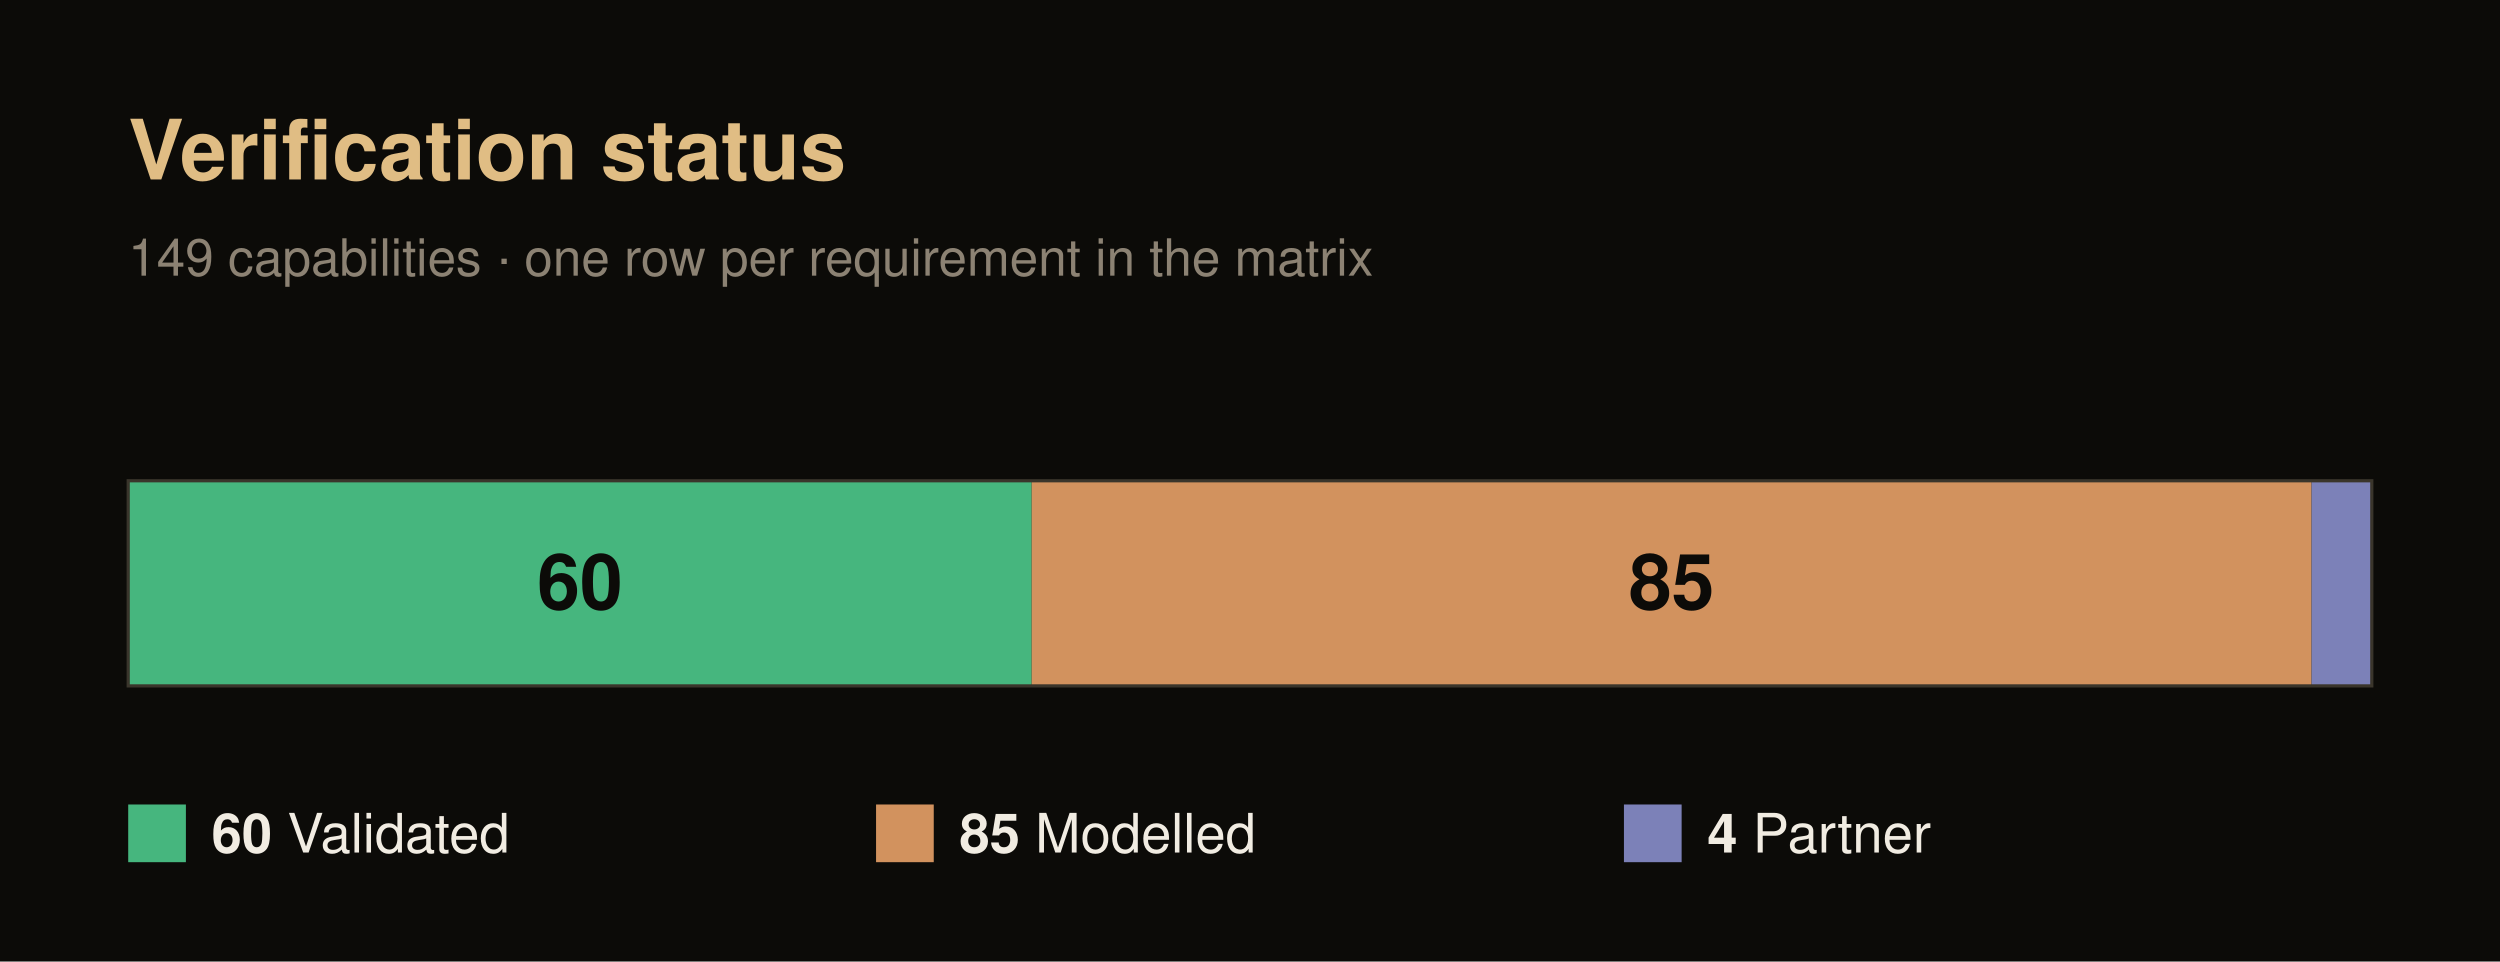
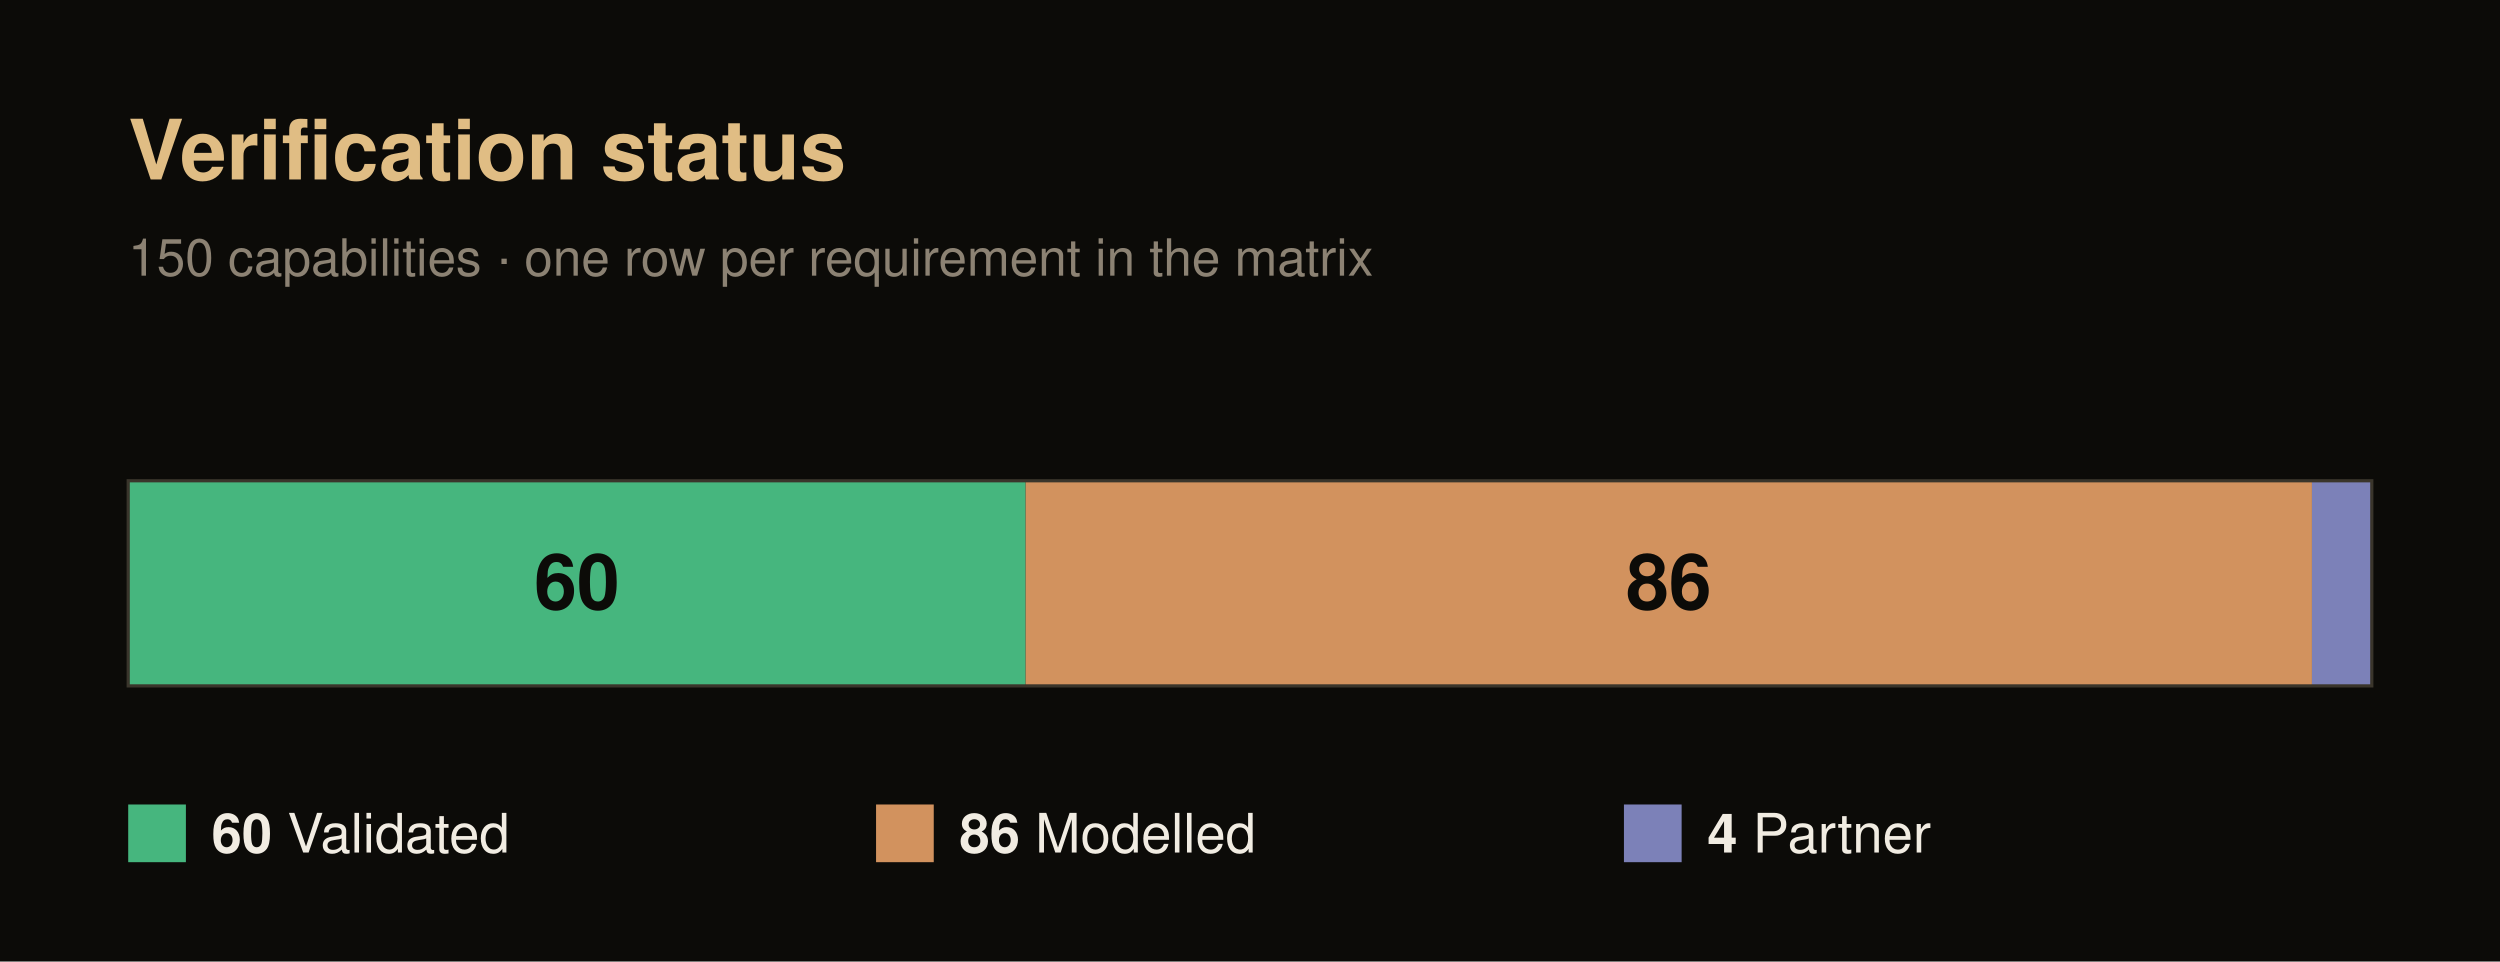
<svg xmlns="http://www.w3.org/2000/svg" width="780" height="300" viewBox="0 0 780 300" font-family="Helvetica, Arial, sans-serif">
  <rect x="0" y="0" width="780" height="300" fill="#0c0b08" />
  <text x="40" y="56" font-size="26" font-weight="700" fill="#e0bd84">Verification status</text>
-   <text x="40" y="86" font-size="16" fill="#8c8273">149 capabilities · one row per requirement in the matrix</text>
-   <rect x="40" y="150" width="281.88" height="64" fill="#46b67e" />
-   <text x="180.94" y="190" font-size="24" font-weight="700" fill="#0c0b08" text-anchor="middle">60</text>
-   <rect x="321.88" y="150" width="399.33" height="64" fill="#d2925e" />
-   <text x="521.54" y="190" font-size="24" font-weight="700" fill="#0c0b08" text-anchor="middle">85</text>
-   <rect x="721.21" y="150" width="18.79" height="64" fill="#7c81b8" />
+   <text x="40" y="86" font-size="16" fill="#8c8273">150 capabilities · one row per requirement in the matrix</text>
+   <rect x="40" y="150" width="280" height="64" fill="#46b67e" />
+   <text x="180" y="190" font-size="24" font-weight="700" fill="#0c0b08" text-anchor="middle">60</text>
+   <rect x="320" y="150" width="401.33" height="64" fill="#d2925e" />
+   <text x="520.67" y="190" font-size="24" font-weight="700" fill="#0c0b08" text-anchor="middle">86</text>
+   <rect x="721.33" y="150" width="18.67" height="64" fill="#7c81b8" />
  <rect x="40" y="150" width="700" height="64" fill="none" stroke="#3a352b" stroke-width="1" />
  <rect x="40" y="251" width="18" height="18" fill="#46b67e" />
  <text x="66" y="266" font-size="17" fill="#f1ece2">
    <tspan font-weight="700">60</tspan> Validated</text>
  <rect x="273.33" y="251" width="18" height="18" fill="#d2925e" />
  <text x="299.33" y="266" font-size="17" fill="#f1ece2">
-     <tspan font-weight="700">85</tspan> Modelled</text>
+     <tspan font-weight="700">86</tspan> Modelled</text>
  <rect x="506.67" y="251" width="18" height="18" fill="#7c81b8" />
  <text x="532.67" y="266" font-size="17" fill="#f1ece2">
    <tspan font-weight="700">4</tspan> Partner</text>
</svg>
